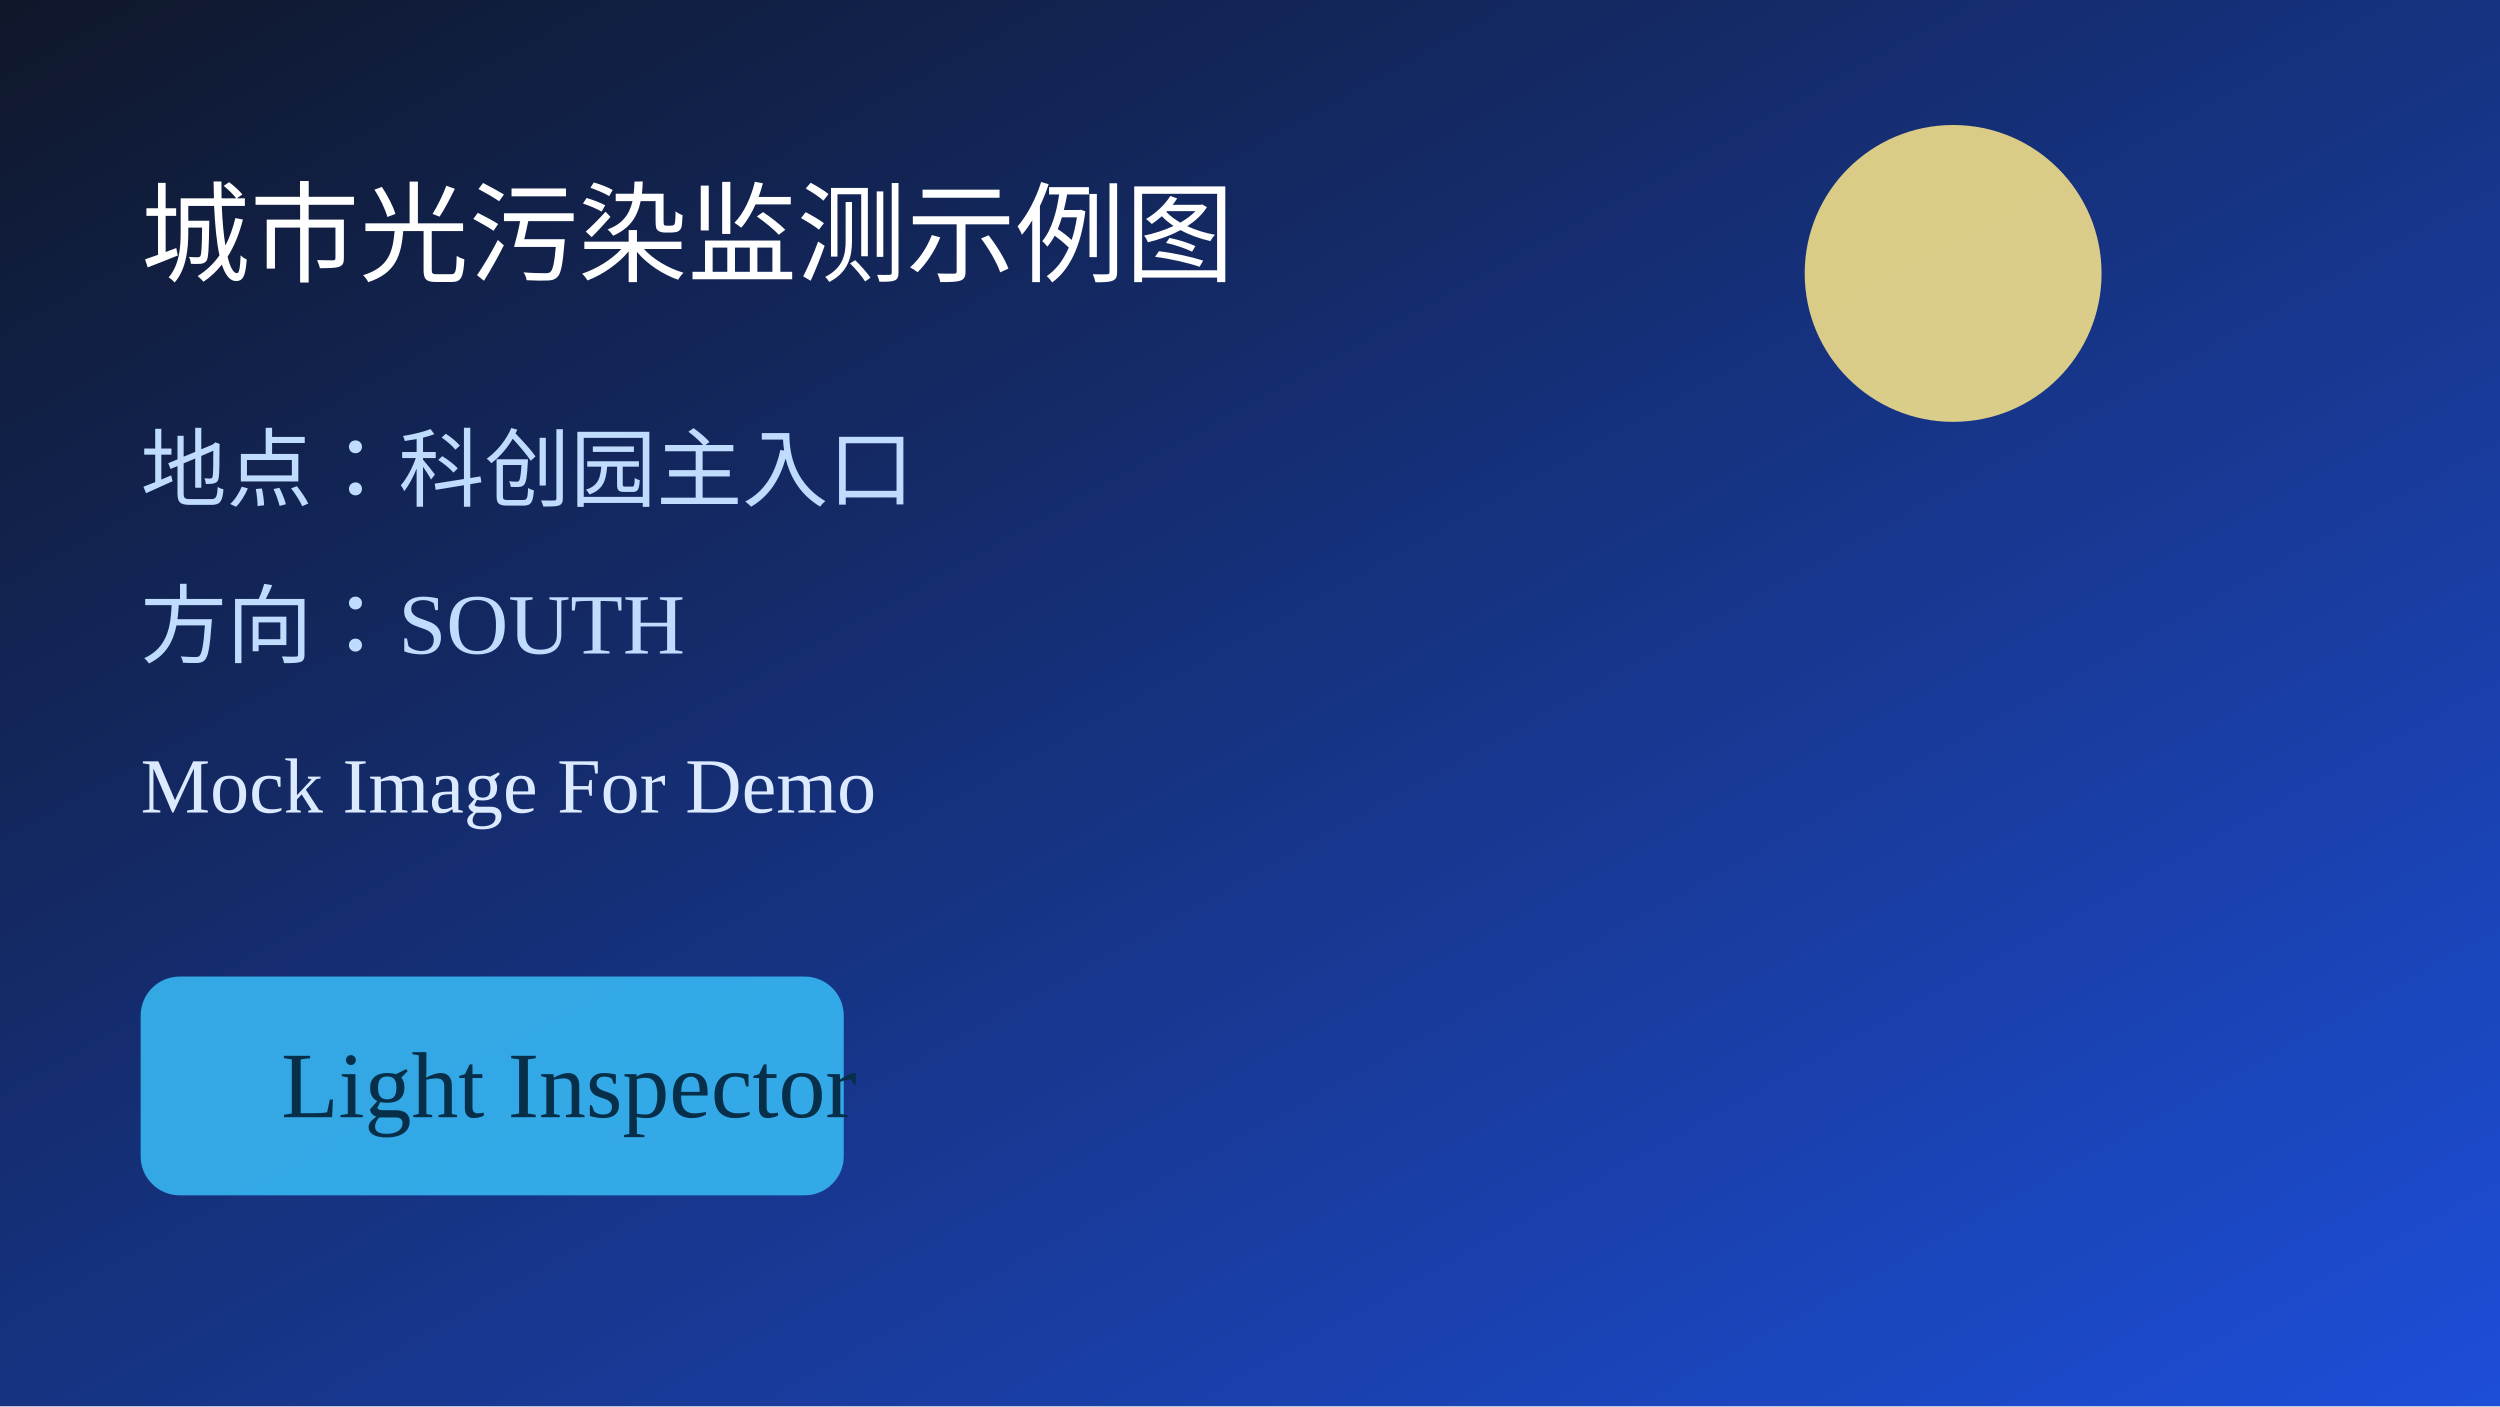
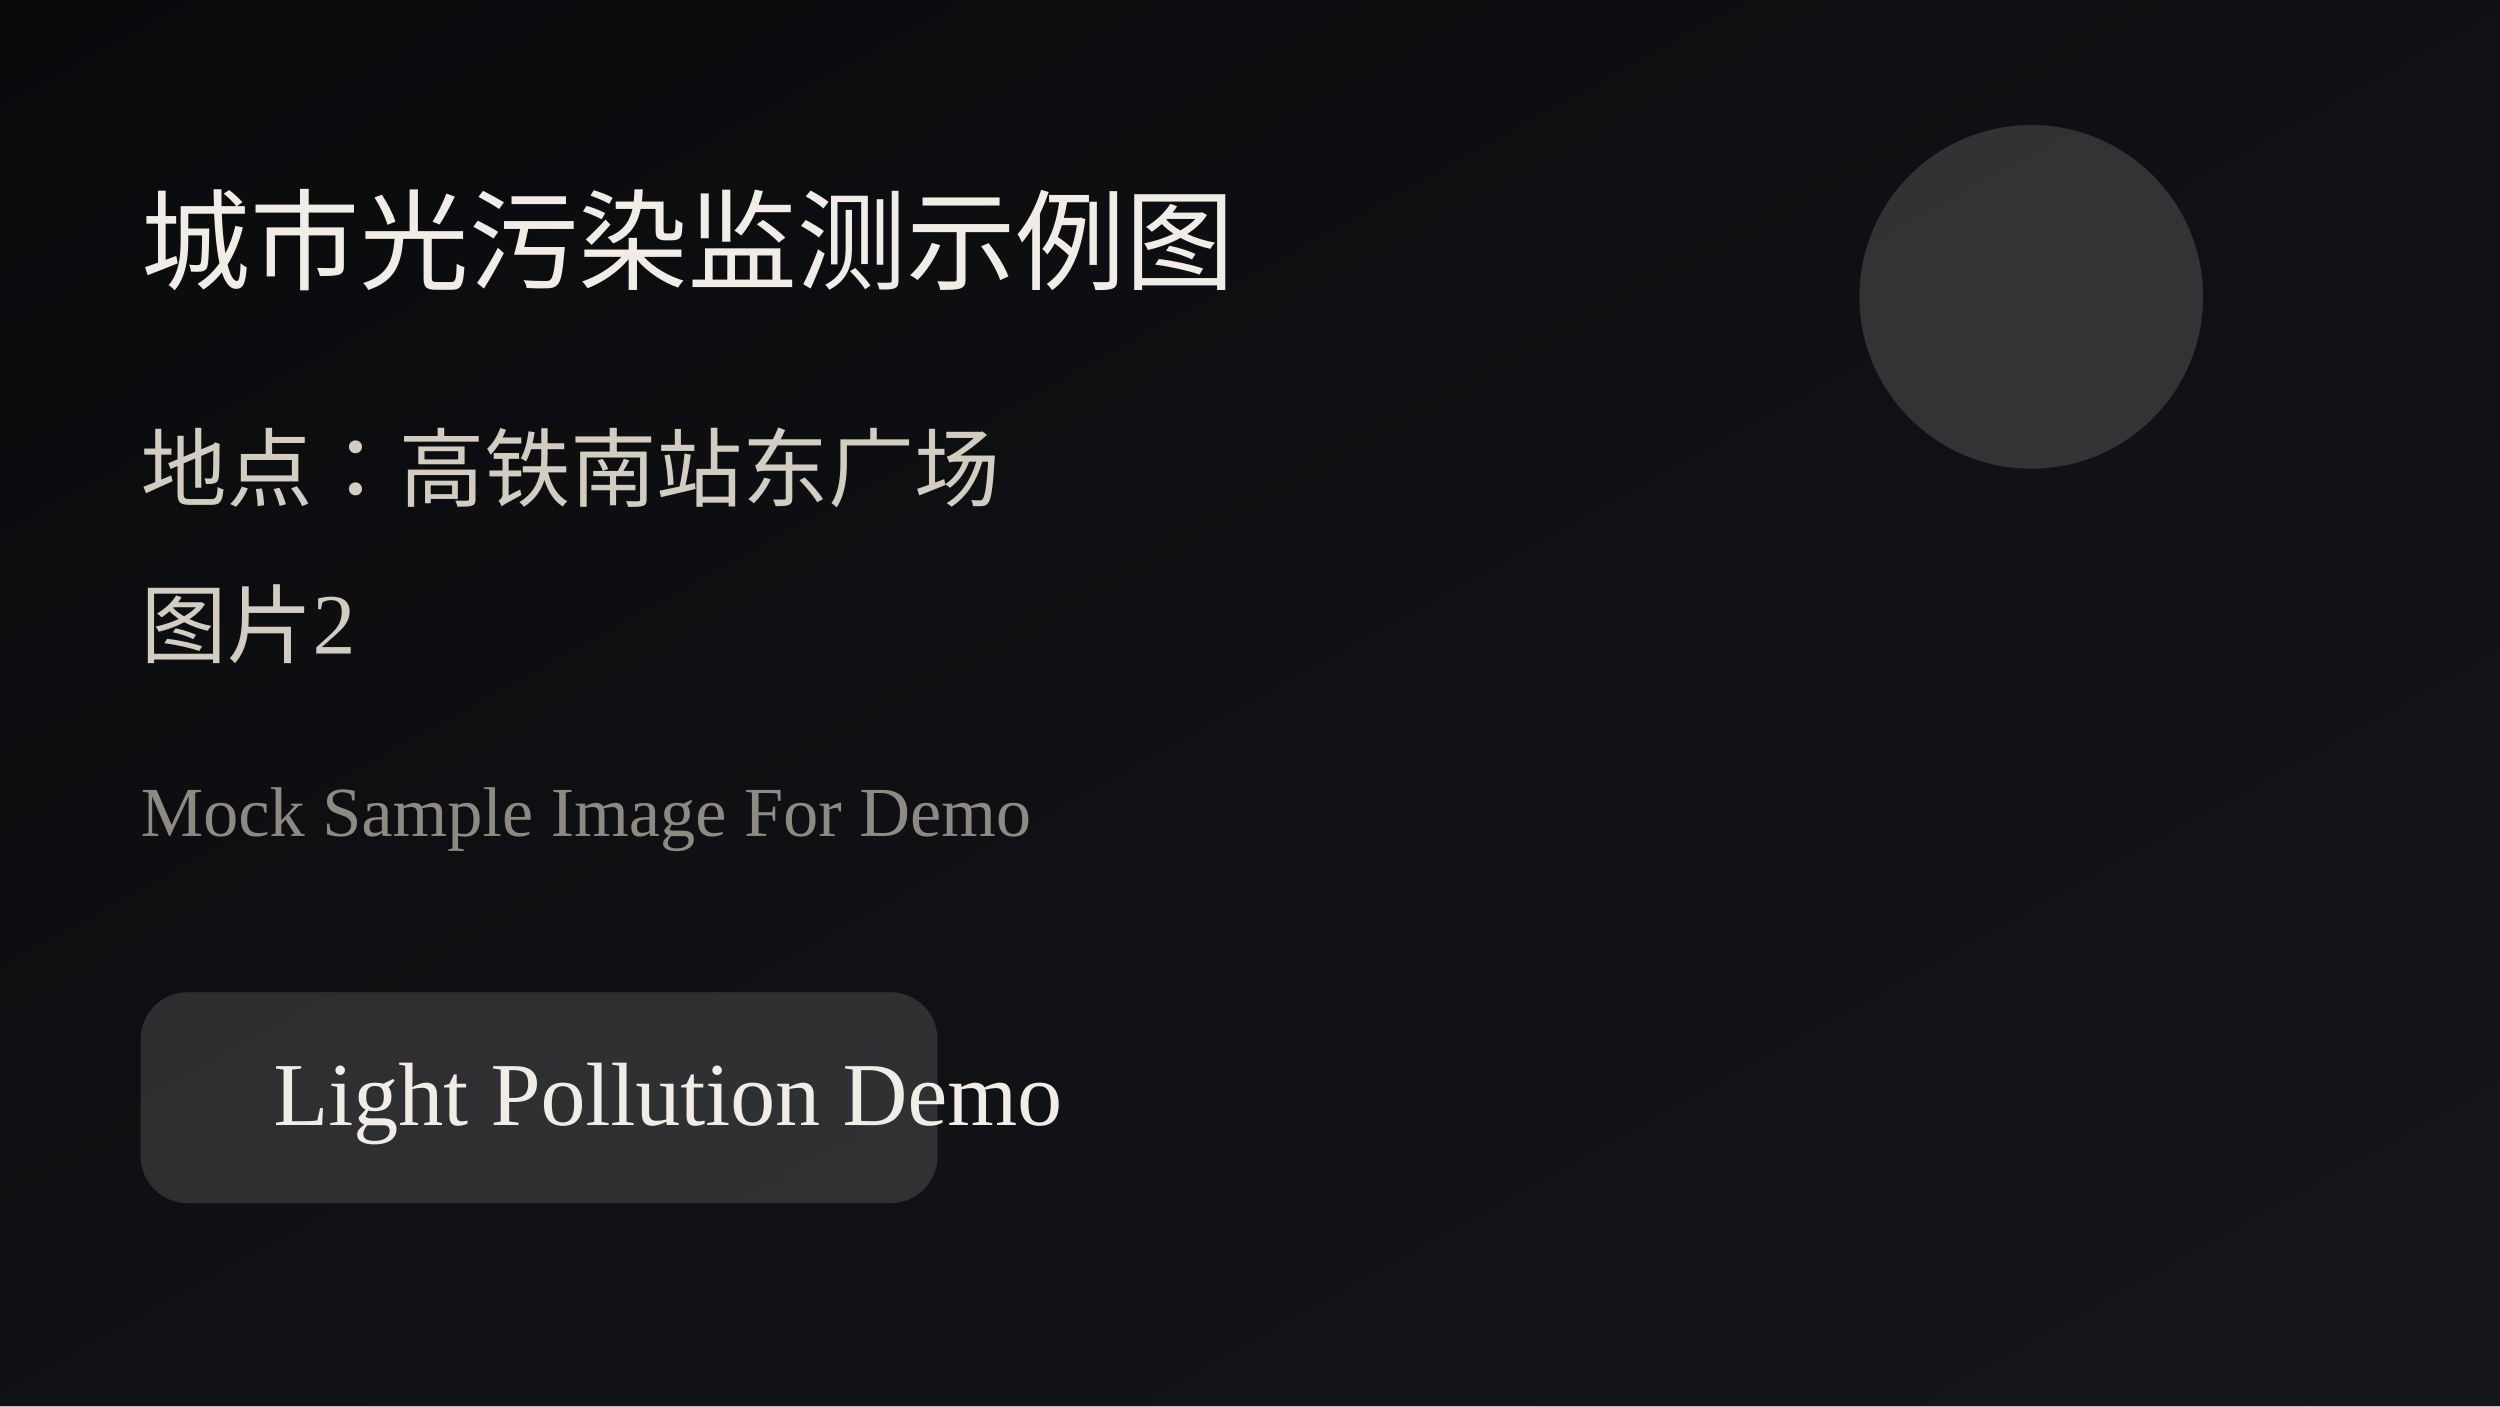
<svg xmlns="http://www.w3.org/2000/svg" width="640" height="360">
  <defs>
    <linearGradient id="bg" x1="0" x2="1" y1="0" y2="1">
-       <stop offset="0%" stop-color="#0f172a" />
-       <stop offset="100%" stop-color="#1d4ed8" />
+       <stop offset="0%" stop-color="#090a0c" />
+       <stop offset="100%" stop-color="#15171b" />
    </linearGradient>
  </defs>
  <rect width="100%" height="100%" fill="url(#bg)" />
-   <circle cx="500" cy="70" r="38" fill="#fde68a" opacity="0.85" />
-   <text x="36" y="70" font-size="28" fill="#ffffff">城市光污染监测示例图</text>
-   <text x="36" y="128" font-size="22" fill="#bfdbfe">地点：科创园主入口</text>
-   <text x="36" y="168" font-size="22" fill="#bfdbfe">方向：SOUTH</text>
-   <text x="36" y="208" font-size="20" fill="#dbeafe">Mock Image For Demo</text>
-   <rect x="36" y="250" width="180" height="56" rx="10" fill="#38bdf8" opacity="0.85" />
-   <text x="72" y="286" font-size="24" fill="#082f49">Light Inspector</text>
+   <circle cx="520" cy="76" r="44" fill="#f1ede6" opacity="0.16" />
+   <text x="36" y="72" font-size="28" fill="#f1ede6">城市光污染监测示例图</text>
+   <text x="36" y="128" font-size="22" fill="#d2ccc1">地点：高铁南站东广场</text>
+   <text x="36" y="168" font-size="22" fill="#d2ccc1">图片2</text>
+   <text x="36" y="214" font-size="18" fill="#8f8a81">Mock Sample Image For Demo</text>
+   <rect x="36" y="254" width="204" height="54" rx="12" fill="#f1ede6" opacity="0.14" />
+   <text x="70" y="288" font-size="23" fill="#f1ede6">Light Pollution Demo</text>
</svg>
